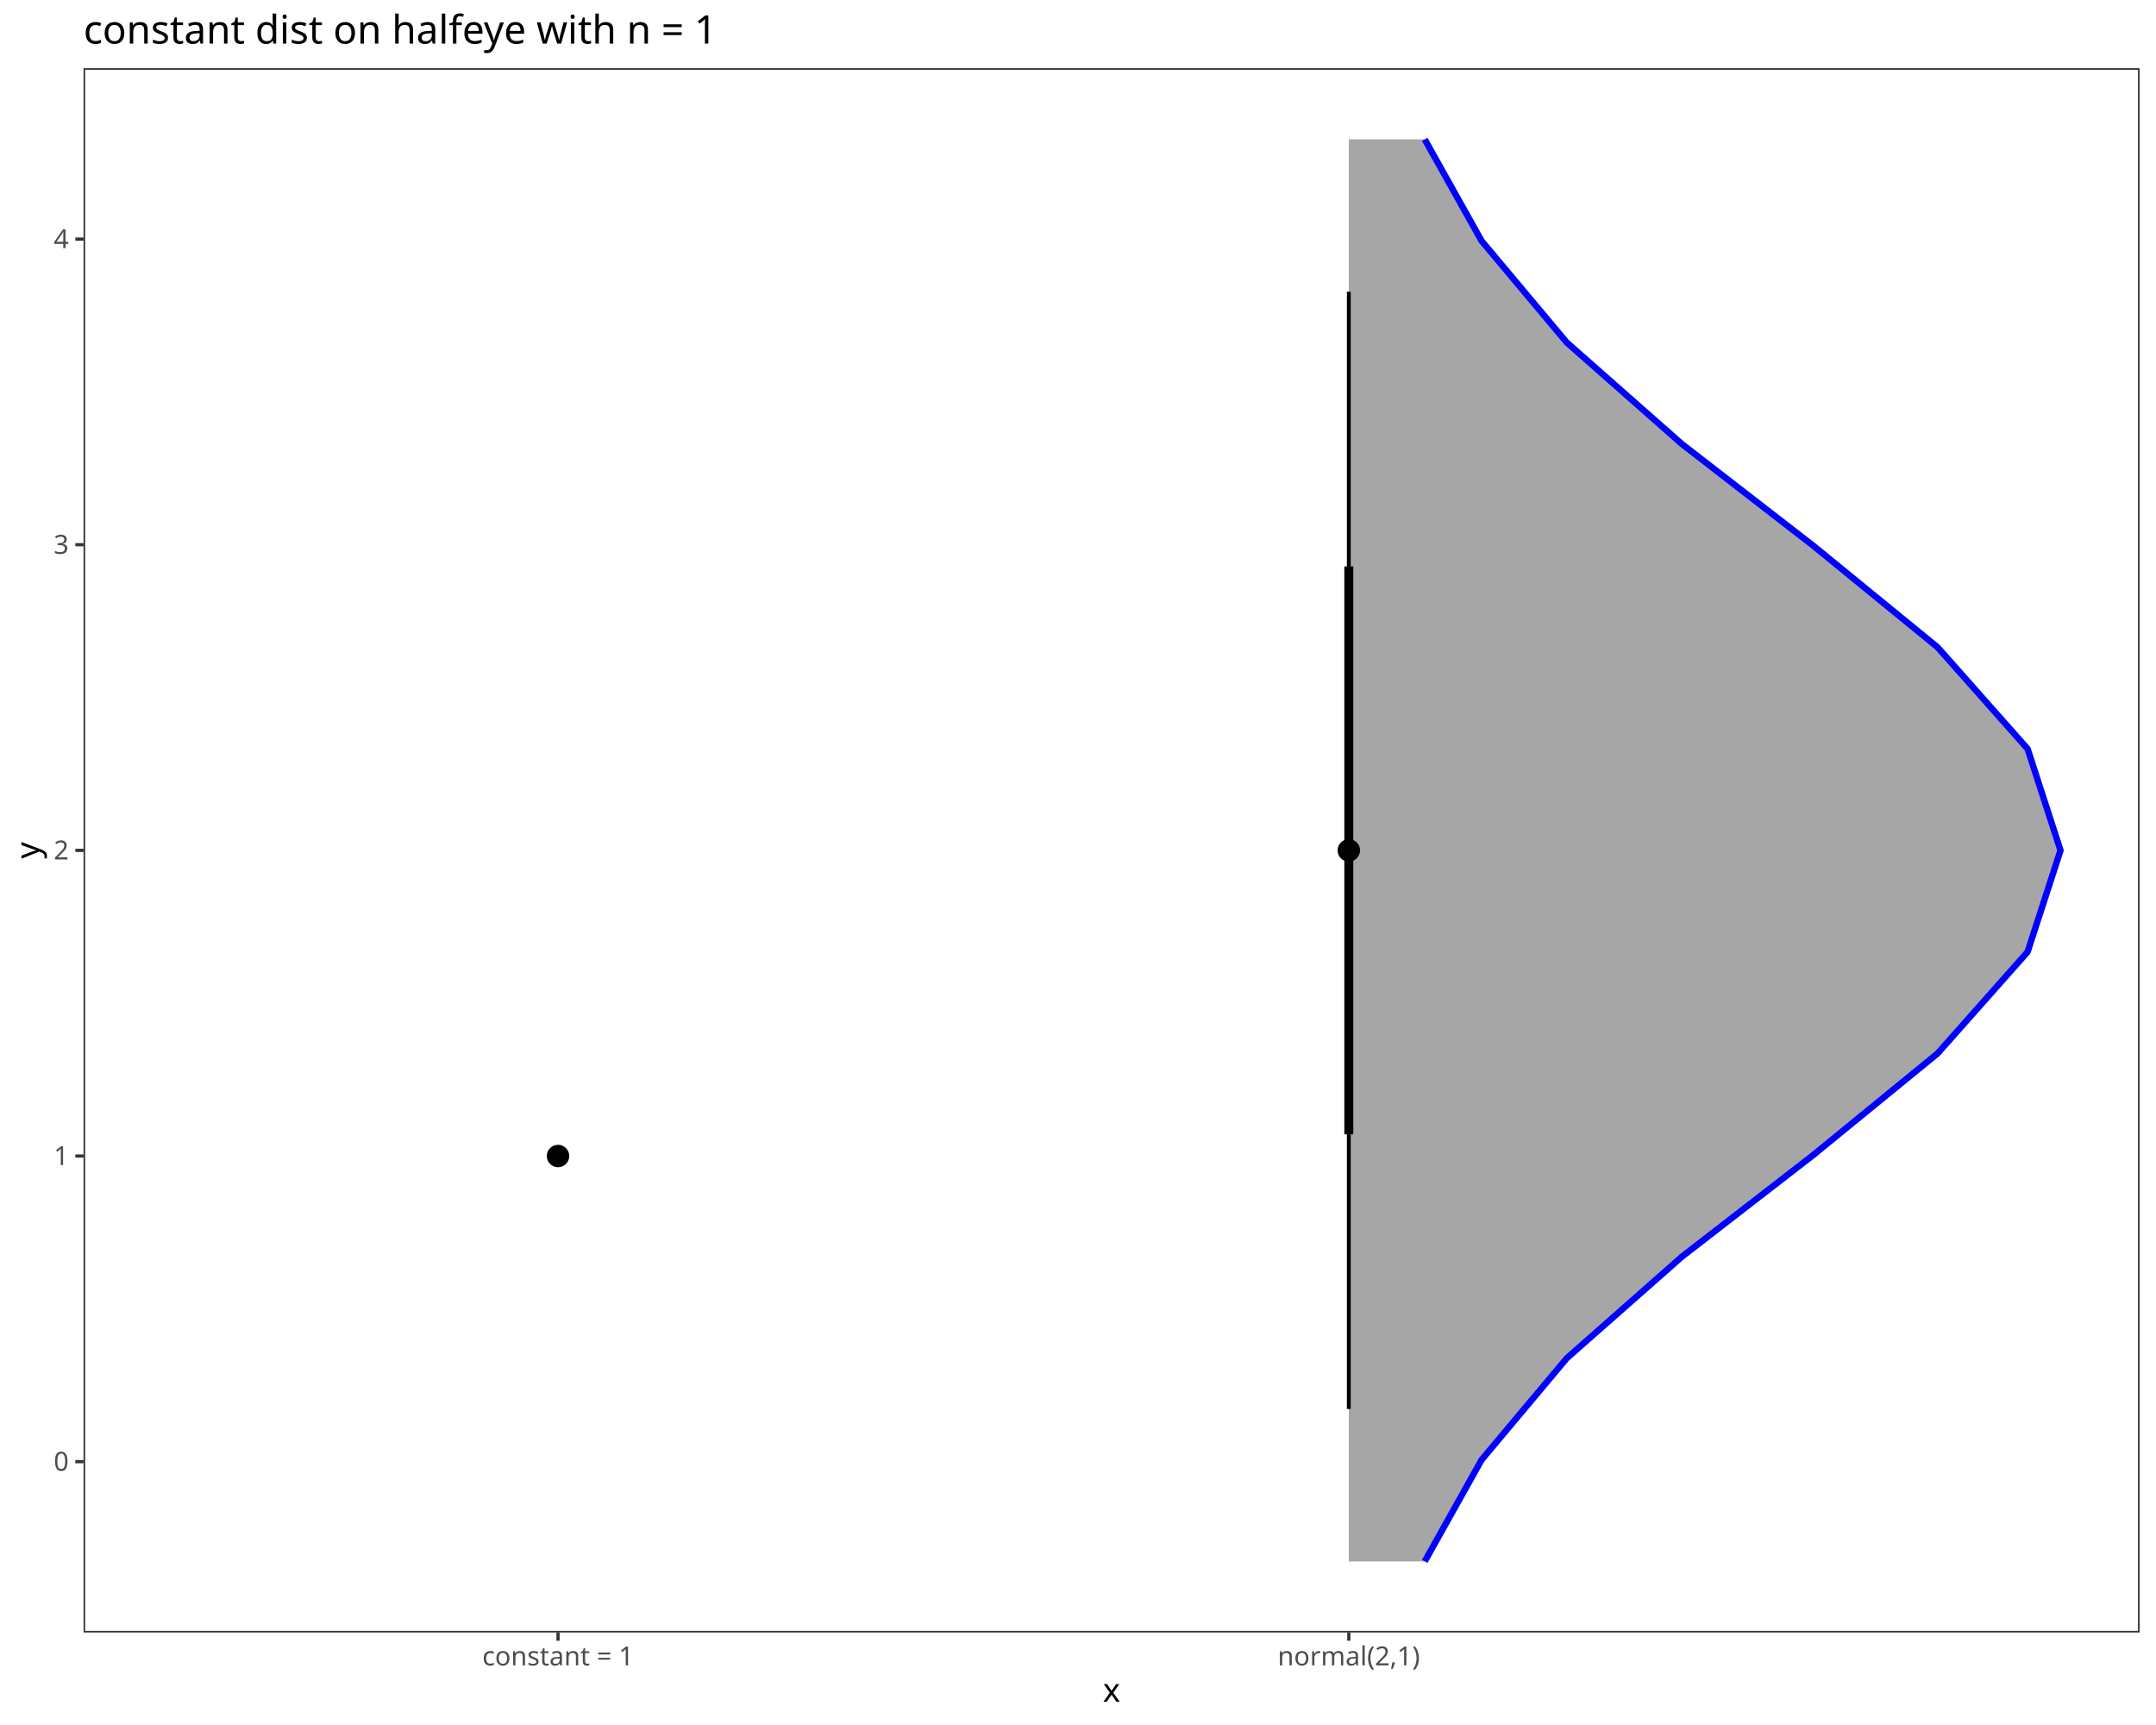
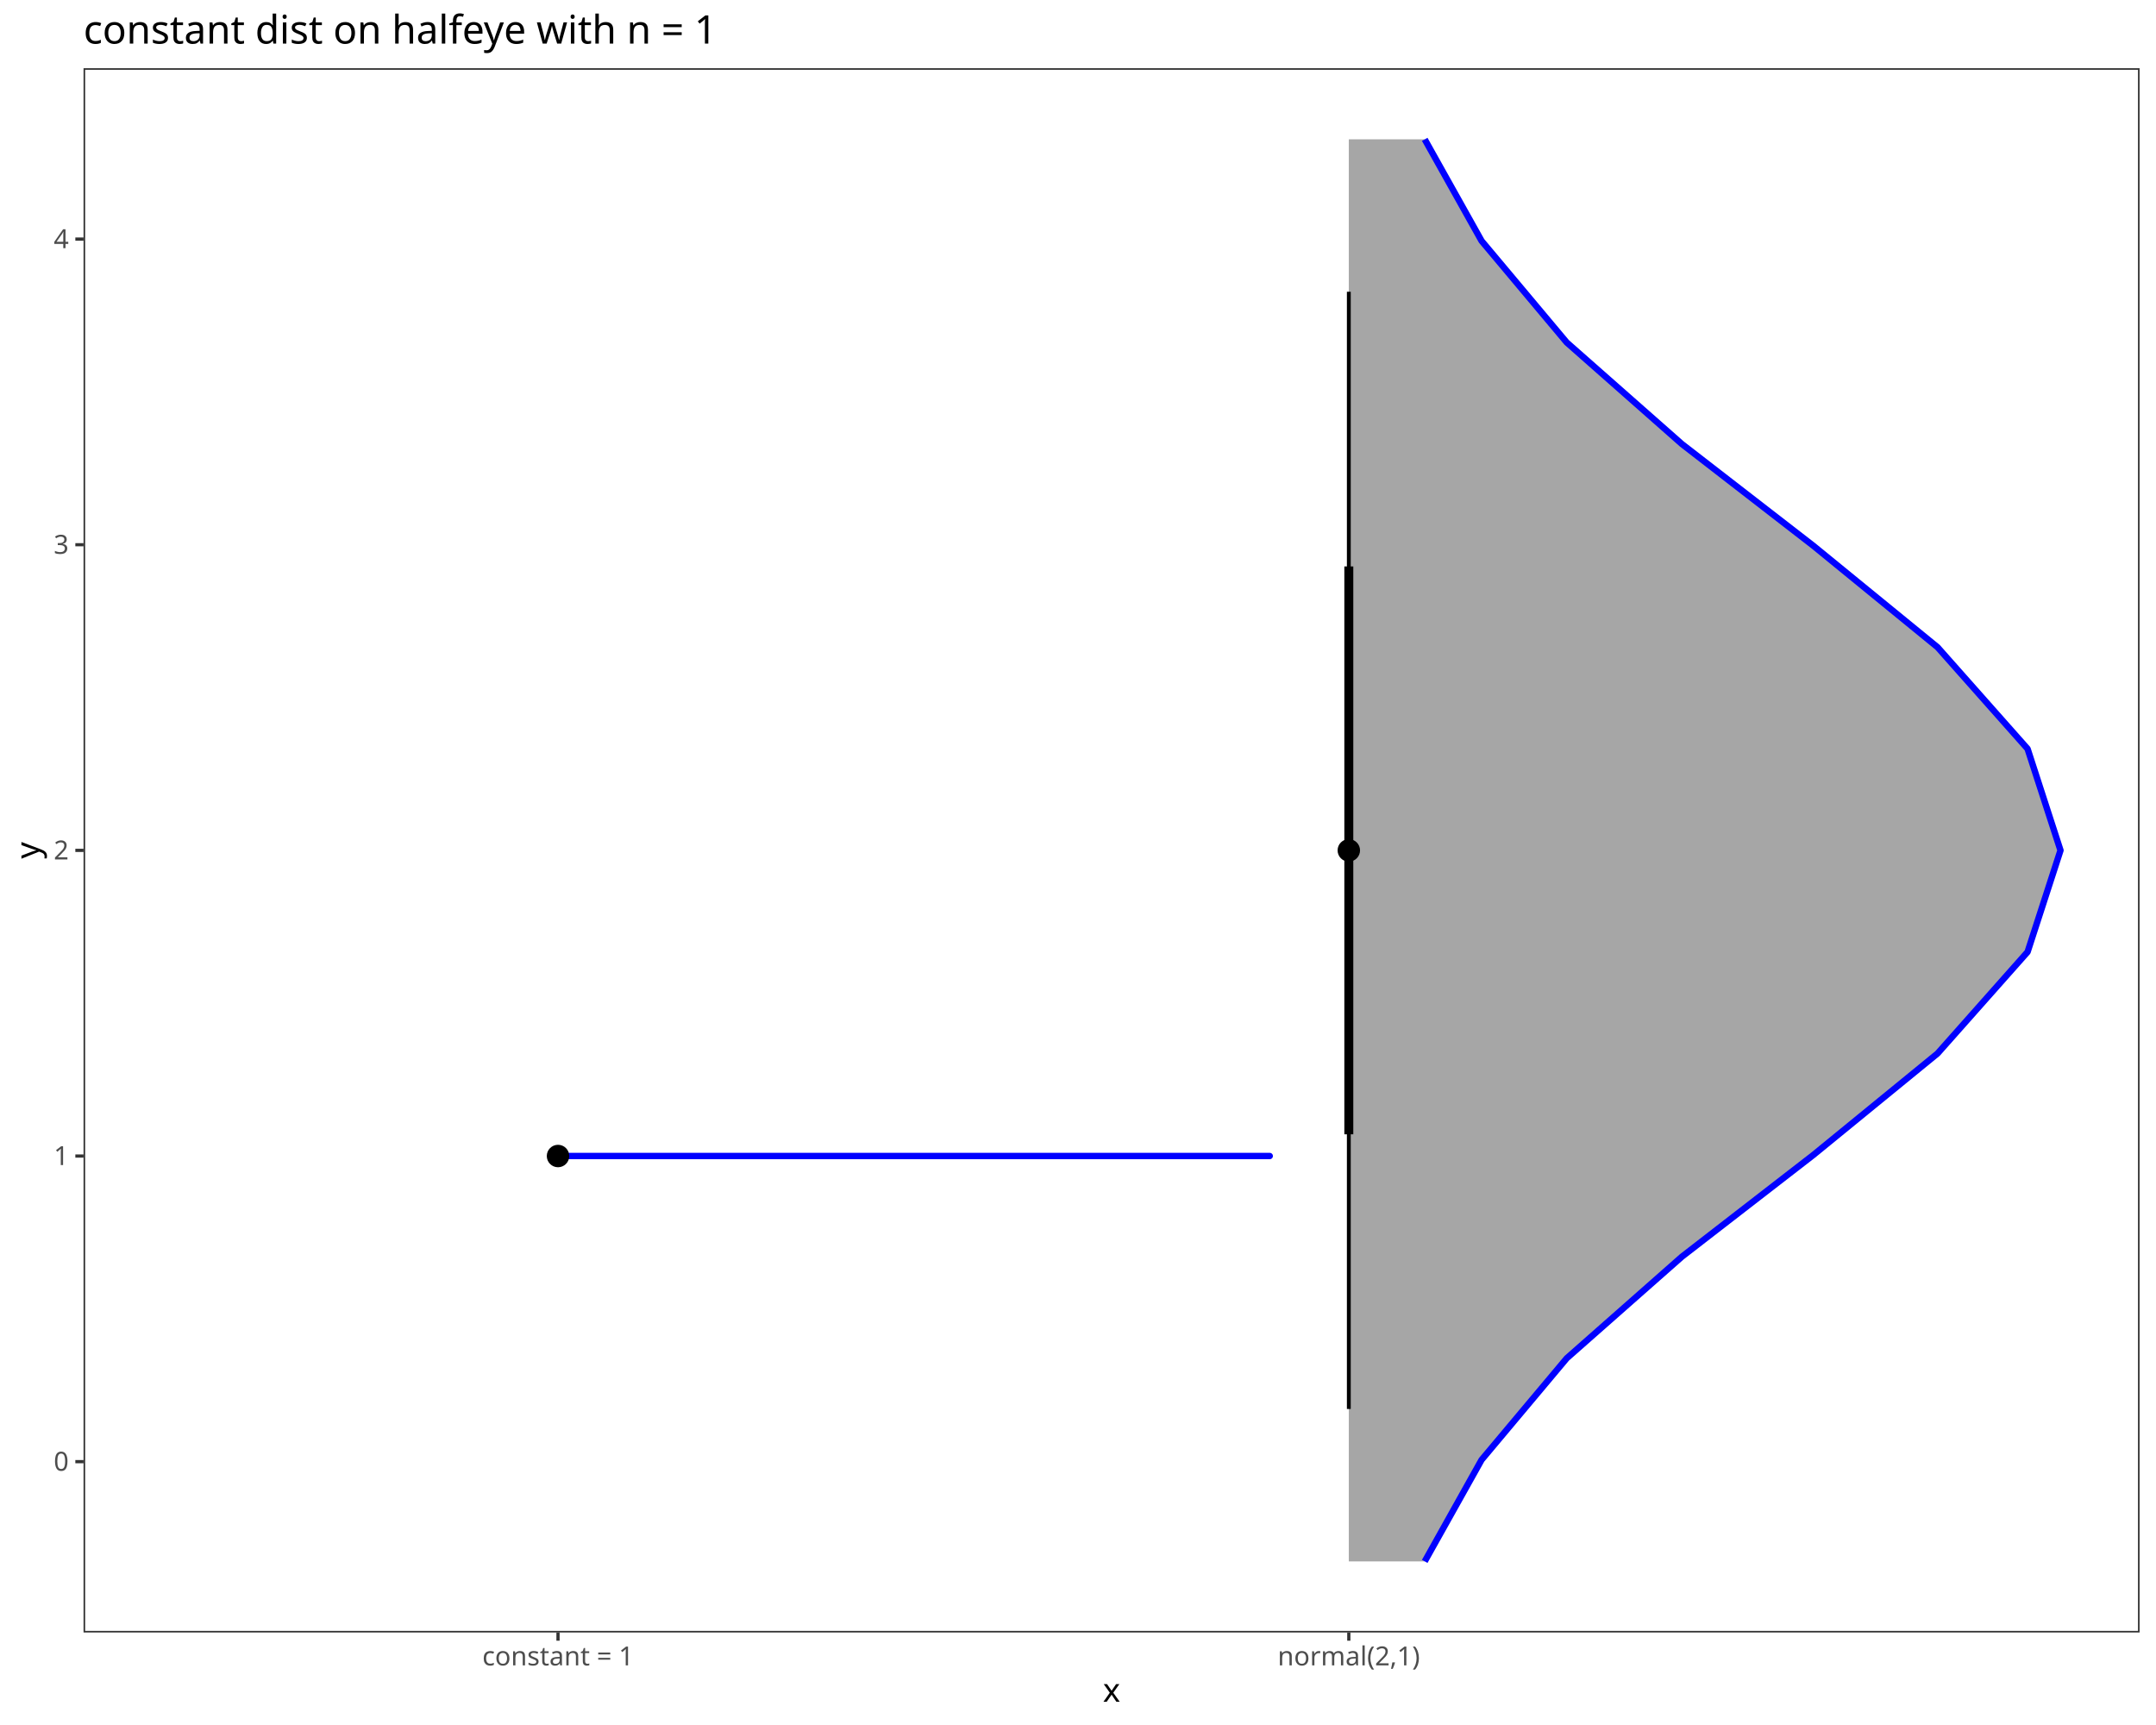
<svg xmlns="http://www.w3.org/2000/svg" class="svglite" data-engine-version="2.0" width="720.00pt" height="576.00pt" viewBox="0 0 720.00 576.00">
  <defs>
    <style type="text/css">
    .svglite line, .svglite polyline, .svglite polygon, .svglite path, .svglite rect, .svglite circle {
      fill: none;
      stroke: #000000;
      stroke-linecap: round;
      stroke-linejoin: round;
      stroke-miterlimit: 10.00;
    }
  </style>
  </defs>
  <rect width="100%" height="100%" style="stroke: none; fill: #FFFFFF;" />
  <defs>
    <clipPath id="cpMC4wMHw3MjAuMDB8MC4wMHw1NzYuMDA=">
      <rect x="0.00" y="0.00" width="720.00" height="576.00" />
    </clipPath>
  </defs>
  <g clip-path="url(#cpMC4wMHw3MjAuMDB8MC4wMHw1NzYuMDA=)">
    <rect x="0.00" y="0.00" width="720.00" height="576.00" style="stroke-width: 1.07; stroke: #FFFFFF; fill: #FFFFFF;" />
  </g>
  <defs>
    <clipPath id="cpMjcuOTB8NzE0LjUyfDIyLjc4fDU0NS4xMQ==">
      <rect x="27.90" y="22.78" width="686.62" height="522.33" />
    </clipPath>
  </defs>
  <g clip-path="url(#cpMjcuOTB8NzE0LjUyfDIyLjc4fDU0NS4xMQ==)">
    <rect x="27.90" y="22.78" width="686.62" height="522.33" style="stroke-width: 1.07; stroke: none; fill: #FFFFFF;" />
    <polygon points="475.79,521.37 494.78,487.45 523.22,453.54 561.69,419.62 605.52,385.70 647.04,351.78 677.11,317.87 688.11,283.95 677.11,250.03 647.04,216.11 605.52,182.20 561.69,148.28 523.22,114.36 494.78,80.44 475.79,46.53 450.44,46.53 450.44,80.44 450.44,114.36 450.44,148.28 450.44,182.20 450.44,216.11 450.44,250.03 450.44,283.95 450.44,317.87 450.44,351.78 450.44,385.70 450.44,419.62 450.44,453.54 450.44,487.45 450.44,521.37 " style="stroke-width: 2.13; stroke: none; fill: #A6A6A6;" />
    <polyline points="475.79,521.37 494.78,487.45 523.22,453.54 561.69,419.62 605.52,385.70 647.04,351.78 677.11,317.87 688.11,283.95 677.11,250.03 647.04,216.11 605.52,182.20 561.69,148.28 523.22,114.36 494.78,80.44 475.79,46.53 " style="stroke-width: 2.13; stroke: #0000FF; stroke-linecap: butt;" />
-     <polygon points="424.03,386.01 186.35,386.01 " style="stroke-width: 2.13; stroke: none; fill: #A6A6A6;" />
+     <polygon points="186.35,386.01 424.03,386.01 186.35,386.01 186.35,386.01 186.35,386.01 186.35,386.01 " style="stroke-width: 2.13; stroke: none; fill: #A6A6A6;" />
+     <polyline points="186.35,386.01 424.03,386.01 186.35,386.01 " style="stroke-width: 2.13; stroke: #0000FF; stroke-linecap: butt;" />
    <line x1="450.44" y1="470.48" x2="450.44" y2="97.42" style="stroke-width: 1.28; stroke-linecap: butt;" />
    <line x1="450.44" y1="378.76" x2="450.44" y2="189.14" style="stroke-width: 2.99; stroke-linecap: butt;" />
    <line x1="186.35" y1="386.01" x2="186.35" y2="386.01" style="stroke-width: 2.99; stroke-linecap: butt;" />
    <line x1="186.35" y1="386.01" x2="186.35" y2="386.01" style="stroke-width: 1.28; stroke-linecap: butt;" />
    <circle cx="450.44" cy="283.95" r="1.68" style="stroke-width: 1.06; fill: #000000;" />
    <circle cx="450.44" cy="283.95" r="3.22" style="stroke-width: 1.06; fill: #000000;" />
    <circle cx="186.35" cy="386.01" r="3.22" style="stroke-width: 1.06; fill: #000000;" />
    <circle cx="186.35" cy="386.01" r="1.68" style="stroke-width: 1.06; fill: #000000;" />
    <rect x="27.90" y="22.78" width="686.62" height="522.33" style="stroke-width: 1.07; stroke: #333333;" />
  </g>
  <g clip-path="url(#cpMC4wMHw3MjAuMDB8MC4wMHw1NzYuMDA=)">
    <text x="22.97" y="491.09" text-anchor="end" style="font-size: 8.80px; fill: #4D4D4D; font-family: sans;" textLength="4.89px" lengthAdjust="spacingAndGlyphs">0</text>
    <text x="22.97" y="389.03" text-anchor="end" style="font-size: 8.80px; fill: #4D4D4D; font-family: sans;" textLength="4.89px" lengthAdjust="spacingAndGlyphs">1</text>
    <text x="22.97" y="286.98" text-anchor="end" style="font-size: 8.80px; fill: #4D4D4D; font-family: sans;" textLength="4.89px" lengthAdjust="spacingAndGlyphs">2</text>
    <text x="22.97" y="184.92" text-anchor="end" style="font-size: 8.80px; fill: #4D4D4D; font-family: sans;" textLength="4.89px" lengthAdjust="spacingAndGlyphs">3</text>
    <text x="22.97" y="82.86" text-anchor="end" style="font-size: 8.80px; fill: #4D4D4D; font-family: sans;" textLength="4.89px" lengthAdjust="spacingAndGlyphs">4</text>
    <polyline points="25.16,488.06 27.90,488.06 " style="stroke-width: 1.07; stroke: #333333; stroke-linecap: butt;" />
    <polyline points="25.16,386.01 27.90,386.01 " style="stroke-width: 1.07; stroke: #333333; stroke-linecap: butt;" />
    <polyline points="25.16,283.95 27.90,283.95 " style="stroke-width: 1.07; stroke: #333333; stroke-linecap: butt;" />
    <polyline points="25.16,181.89 27.90,181.89 " style="stroke-width: 1.07; stroke: #333333; stroke-linecap: butt;" />
    <polyline points="25.16,79.83 27.90,79.83 " style="stroke-width: 1.07; stroke: #333333; stroke-linecap: butt;" />
    <polyline points="186.35,547.85 186.35,545.11 " style="stroke-width: 1.07; stroke: #333333; stroke-linecap: butt;" />
    <polyline points="450.44,547.85 450.44,545.11 " style="stroke-width: 1.07; stroke: #333333; stroke-linecap: butt;" />
    <text x="186.35" y="556.10" text-anchor="middle" style="font-size: 8.80px; fill: #4D4D4D; font-family: sans;" textLength="48.20px" lengthAdjust="spacingAndGlyphs">constant = 1</text>
    <text x="450.44" y="556.10" text-anchor="middle" style="font-size: 8.80px; fill: #4D4D4D; font-family: sans;" textLength="45.00px" lengthAdjust="spacingAndGlyphs">normal(2,1)</text>
    <text x="371.21" y="568.24" text-anchor="middle" style="font-size: 11.00px; font-family: sans;" textLength="5.50px" lengthAdjust="spacingAndGlyphs">x</text>
    <text transform="translate(13.05,283.95) rotate(-90)" text-anchor="middle" style="font-size: 11.00px; font-family: sans;" textLength="5.50px" lengthAdjust="spacingAndGlyphs">y</text>
    <text x="27.90" y="14.56" style="font-size: 13.20px; font-family: sans;" textLength="199.25px" lengthAdjust="spacingAndGlyphs">constant dist on halfeye with n = 1</text>
  </g>
</svg>
